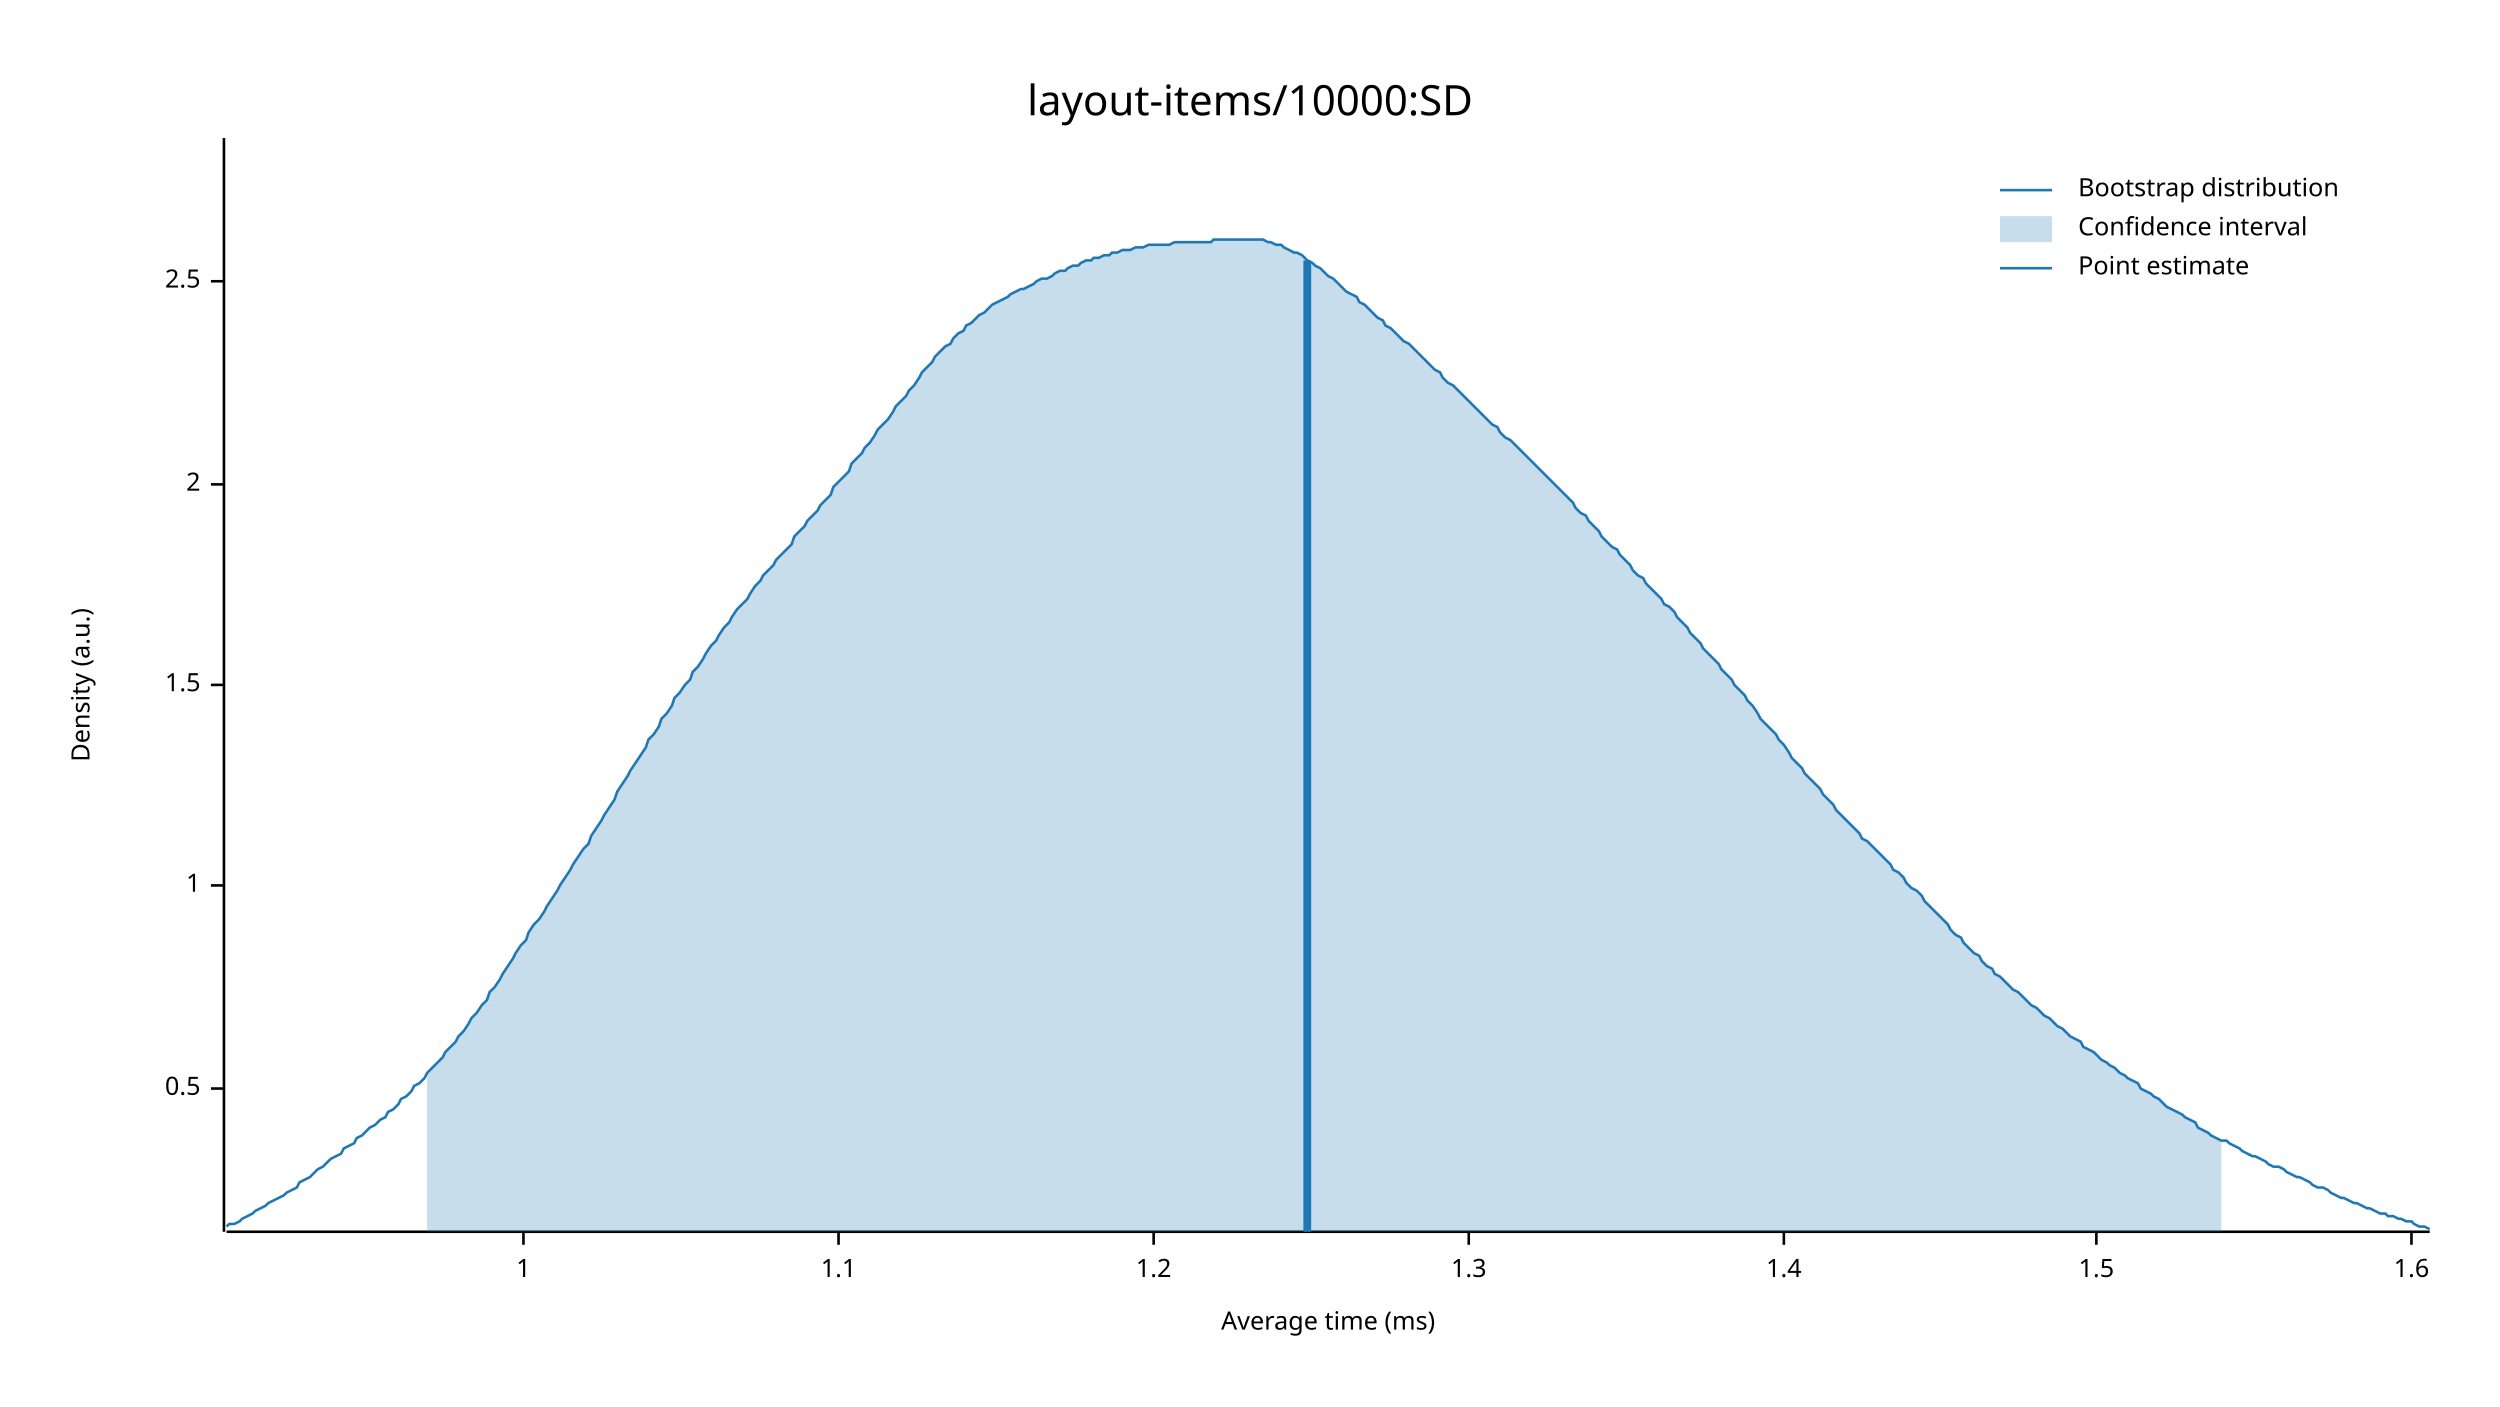
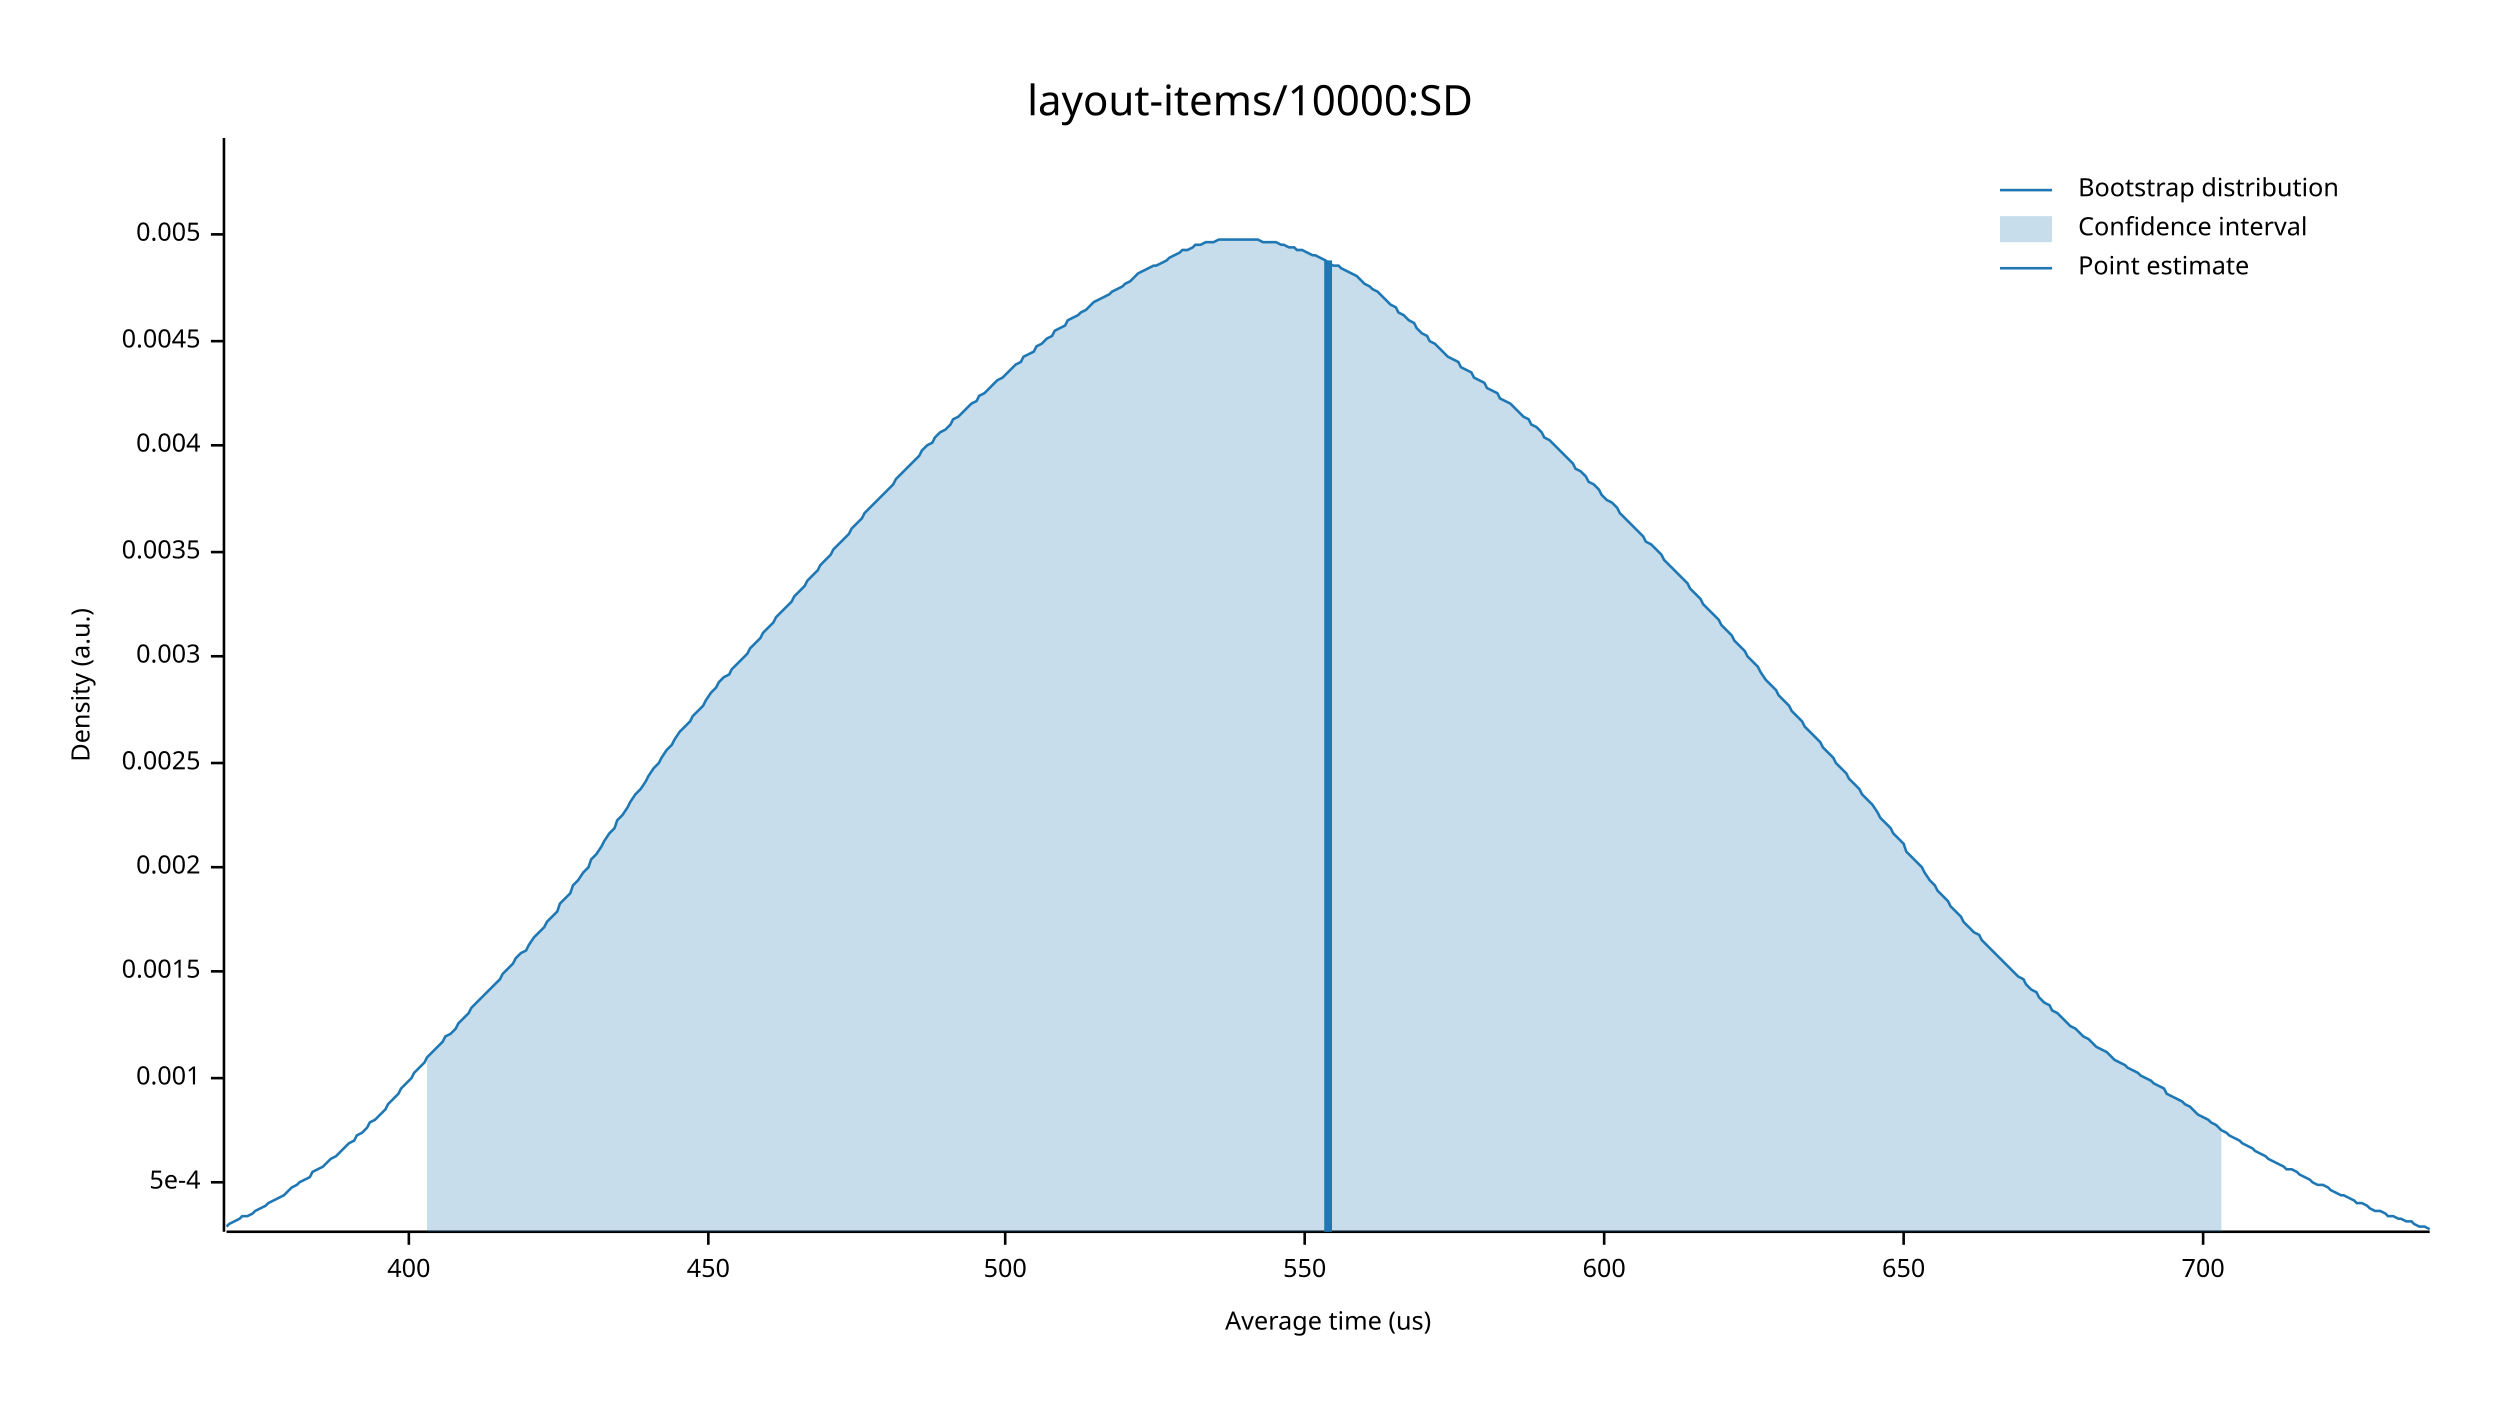
<svg xmlns="http://www.w3.org/2000/svg" style="background-color: white;" width="960" height="540" viewBox="0 0 960 540">
  <text x="480" y="32" dy="0.76em" text-anchor="middle" font-family="sans-serif" font-size="16.129" opacity="1" fill="#000000">
layout-items/10000:SD
</text>
  <text x="27" y="263" dy="0.76em" text-anchor="middle" font-family="sans-serif" font-size="9.677" opacity="1" fill="#000000" transform="rotate(270, 27, 263)">
Density (a.u.)
</text>
  <text x="510" y="513" dy="-0.5ex" text-anchor="middle" font-family="sans-serif" font-size="9.677" opacity="1" fill="#000000">
- Average time (ms)
+ Average time (us)
</text>
  <polyline fill="none" opacity="1" stroke="#000000" stroke-width="1" points="86,53 86,473 " />
-   <text x="77" y="418" dy="0.5ex" text-anchor="end" font-family="sans-serif" font-size="9.677" opacity="1" fill="#000000">
- 0.5
+   <text x="77" y="454" dy="0.5ex" text-anchor="end" font-family="sans-serif" font-size="9.677" opacity="1" fill="#000000">
+ 5e-4
</text>
-   <polyline fill="none" opacity="1" stroke="#000000" stroke-width="1" points="81,418 86,418 " />
-   <text x="77" y="340" dy="0.5ex" text-anchor="end" font-family="sans-serif" font-size="9.677" opacity="1" fill="#000000">
- 1
+   <polyline fill="none" opacity="1" stroke="#000000" stroke-width="1" points="81,454 86,454 " />
+   <text x="77" y="414" dy="0.5ex" text-anchor="end" font-family="sans-serif" font-size="9.677" opacity="1" fill="#000000">
+ 0.001
</text>
-   <polyline fill="none" opacity="1" stroke="#000000" stroke-width="1" points="81,340 86,340 " />
-   <text x="77" y="263" dy="0.5ex" text-anchor="end" font-family="sans-serif" font-size="9.677" opacity="1" fill="#000000">
- 1.5
+   <polyline fill="none" opacity="1" stroke="#000000" stroke-width="1" points="81,414 86,414 " />
+   <text x="77" y="373" dy="0.5ex" text-anchor="end" font-family="sans-serif" font-size="9.677" opacity="1" fill="#000000">
+ 0.0015
</text>
-   <polyline fill="none" opacity="1" stroke="#000000" stroke-width="1" points="81,263 86,263 " />
-   <text x="77" y="186" dy="0.5ex" text-anchor="end" font-family="sans-serif" font-size="9.677" opacity="1" fill="#000000">
- 2
+   <polyline fill="none" opacity="1" stroke="#000000" stroke-width="1" points="81,373 86,373 " />
+   <text x="77" y="333" dy="0.5ex" text-anchor="end" font-family="sans-serif" font-size="9.677" opacity="1" fill="#000000">
+ 0.002
</text>
-   <polyline fill="none" opacity="1" stroke="#000000" stroke-width="1" points="81,186 86,186 " />
-   <text x="77" y="108" dy="0.5ex" text-anchor="end" font-family="sans-serif" font-size="9.677" opacity="1" fill="#000000">
- 2.5
+   <polyline fill="none" opacity="1" stroke="#000000" stroke-width="1" points="81,333 86,333 " />
+   <text x="77" y="293" dy="0.5ex" text-anchor="end" font-family="sans-serif" font-size="9.677" opacity="1" fill="#000000">
+ 0.0025
</text>
-   <polyline fill="none" opacity="1" stroke="#000000" stroke-width="1" points="81,108 86,108 " />
+   <polyline fill="none" opacity="1" stroke="#000000" stroke-width="1" points="81,293 86,293 " />
+   <text x="77" y="252" dy="0.5ex" text-anchor="end" font-family="sans-serif" font-size="9.677" opacity="1" fill="#000000">
+ 0.003
+ </text>
+   <polyline fill="none" opacity="1" stroke="#000000" stroke-width="1" points="81,252 86,252 " />
+   <text x="77" y="212" dy="0.5ex" text-anchor="end" font-family="sans-serif" font-size="9.677" opacity="1" fill="#000000">
+ 0.0035
+ </text>
+   <polyline fill="none" opacity="1" stroke="#000000" stroke-width="1" points="81,212 86,212 " />
+   <text x="77" y="171" dy="0.5ex" text-anchor="end" font-family="sans-serif" font-size="9.677" opacity="1" fill="#000000">
+ 0.004
+ </text>
+   <polyline fill="none" opacity="1" stroke="#000000" stroke-width="1" points="81,171 86,171 " />
+   <text x="77" y="131" dy="0.5ex" text-anchor="end" font-family="sans-serif" font-size="9.677" opacity="1" fill="#000000">
+ 0.0045
+ </text>
+   <polyline fill="none" opacity="1" stroke="#000000" stroke-width="1" points="81,131 86,131 " />
+   <text x="77" y="90" dy="0.5ex" text-anchor="end" font-family="sans-serif" font-size="9.677" opacity="1" fill="#000000">
+ 0.005
+ </text>
+   <polyline fill="none" opacity="1" stroke="#000000" stroke-width="1" points="81,90 86,90 " />
  <polyline fill="none" opacity="1" stroke="#000000" stroke-width="1" points="87,473 933,473 " />
-   <text x="201" y="483" dy="0.76em" text-anchor="middle" font-family="sans-serif" font-size="9.677" opacity="1" fill="#000000">
- 1
+   <text x="157" y="483" dy="0.76em" text-anchor="middle" font-family="sans-serif" font-size="9.677" opacity="1" fill="#000000">
+ 400
</text>
-   <polyline fill="none" opacity="1" stroke="#000000" stroke-width="1" points="201,473 201,478 " />
-   <text x="322" y="483" dy="0.76em" text-anchor="middle" font-family="sans-serif" font-size="9.677" opacity="1" fill="#000000">
- 1.1
+   <polyline fill="none" opacity="1" stroke="#000000" stroke-width="1" points="157,473 157,478 " />
+   <text x="272" y="483" dy="0.76em" text-anchor="middle" font-family="sans-serif" font-size="9.677" opacity="1" fill="#000000">
+ 450
</text>
-   <polyline fill="none" opacity="1" stroke="#000000" stroke-width="1" points="322,473 322,478 " />
-   <text x="443" y="483" dy="0.76em" text-anchor="middle" font-family="sans-serif" font-size="9.677" opacity="1" fill="#000000">
- 1.2
+   <polyline fill="none" opacity="1" stroke="#000000" stroke-width="1" points="272,473 272,478 " />
+   <text x="386" y="483" dy="0.76em" text-anchor="middle" font-family="sans-serif" font-size="9.677" opacity="1" fill="#000000">
+ 500
</text>
-   <polyline fill="none" opacity="1" stroke="#000000" stroke-width="1" points="443,473 443,478 " />
-   <text x="564" y="483" dy="0.76em" text-anchor="middle" font-family="sans-serif" font-size="9.677" opacity="1" fill="#000000">
- 1.3
+   <polyline fill="none" opacity="1" stroke="#000000" stroke-width="1" points="386,473 386,478 " />
+   <text x="501" y="483" dy="0.76em" text-anchor="middle" font-family="sans-serif" font-size="9.677" opacity="1" fill="#000000">
+ 550
</text>
-   <polyline fill="none" opacity="1" stroke="#000000" stroke-width="1" points="564,473 564,478 " />
-   <text x="685" y="483" dy="0.76em" text-anchor="middle" font-family="sans-serif" font-size="9.677" opacity="1" fill="#000000">
- 1.4
+   <polyline fill="none" opacity="1" stroke="#000000" stroke-width="1" points="501,473 501,478 " />
+   <text x="616" y="483" dy="0.76em" text-anchor="middle" font-family="sans-serif" font-size="9.677" opacity="1" fill="#000000">
+ 600
</text>
-   <polyline fill="none" opacity="1" stroke="#000000" stroke-width="1" points="685,473 685,478 " />
-   <text x="805" y="483" dy="0.76em" text-anchor="middle" font-family="sans-serif" font-size="9.677" opacity="1" fill="#000000">
- 1.5
+   <polyline fill="none" opacity="1" stroke="#000000" stroke-width="1" points="616,473 616,478 " />
+   <text x="731" y="483" dy="0.76em" text-anchor="middle" font-family="sans-serif" font-size="9.677" opacity="1" fill="#000000">
+ 650
</text>
-   <polyline fill="none" opacity="1" stroke="#000000" stroke-width="1" points="805,473 805,478 " />
-   <text x="926" y="483" dy="0.76em" text-anchor="middle" font-family="sans-serif" font-size="9.677" opacity="1" fill="#000000">
- 1.6
+   <polyline fill="none" opacity="1" stroke="#000000" stroke-width="1" points="731,473 731,478 " />
+   <text x="846" y="483" dy="0.76em" text-anchor="middle" font-family="sans-serif" font-size="9.677" opacity="1" fill="#000000">
+ 700
</text>
-   <polyline fill="none" opacity="1" stroke="#000000" stroke-width="1" points="926,473 926,478 " />
-   <polyline fill="none" opacity="1" stroke="#1F78B4" stroke-width="1" points="87,471 88,470 90,470 92,469 93,468 95,467 97,466 98,465 100,464 102,463 103,462 105,461 107,460 109,459 110,458 112,457 114,456 115,454 117,453 119,452 120,451 122,449 124,448 125,447 127,445 129,444 131,443 132,441 134,440 136,439 137,437 139,436 141,434 142,433 144,432 146,430 148,429 149,427 151,426 153,424 154,422 156,421 158,419 159,417 161,416 163,414 164,412 166,410 168,408 170,406 171,404 173,402 175,400 176,398 178,396 180,393 181,391 183,389 185,386 187,384 188,381 190,379 192,376 193,374 195,371 197,368 198,366 200,363 202,361 203,358 205,355 207,353 209,350 210,348 212,345 214,342 215,340 217,337 219,334 220,332 222,329 224,326 226,324 227,321 229,318 231,315 232,313 234,310 236,307 237,304 239,301 241,298 242,296 244,293 246,290 248,287 249,284 251,282 253,279 254,276 256,274 258,271 259,268 261,266 263,263 265,261 266,258 268,256 270,253 271,251 273,248 275,246 276,244 278,241 280,239 281,237 283,234 285,232 287,230 288,228 290,225 292,223 293,221 295,219 297,217 298,215 300,213 302,211 304,209 305,206 307,204 309,202 310,200 312,198 314,196 315,194 317,192 319,190 320,187 322,185 324,183 326,181 327,178 329,176 331,174 332,172 334,170 336,167 337,165 339,163 341,161 343,158 344,156 346,154 348,152 349,150 351,148 353,145 354,143 356,141 358,139 359,137 361,135 363,133 365,132 366,130 368,128 370,127 371,125 373,124 375,122 376,121 378,120 380,118 381,117 383,116 385,115 387,114 388,113 390,112 392,111 393,111 395,110 397,109 398,108 400,107 402,107 404,106 405,105 407,104 409,104 410,103 412,102 414,102 415,101 417,100 419,100 420,99 422,99 424,98 426,98 427,97 429,97 431,96 432,96 434,96 436,95 437,95 439,95 441,94 443,94 444,94 446,94 448,94 449,94 451,93 453,93 454,93 456,93 458,93 459,93 461,93 463,93 465,93 466,92 468,92 470,92 471,92 473,92 475,92 476,92 478,92 480,92 482,92 483,92 485,92 487,93 488,93 490,94 492,94 493,95 495,96 497,97 498,97 500,98 502,100 504,101 505,102 507,103 509,105 510,106 512,107 514,109 515,110 517,112 519,113 521,114 522,116 524,117 526,119 527,120 529,122 531,123 532,125 534,126 536,128 537,129 539,131 541,132 543,134 544,135 546,137 548,139 549,140 551,142 553,143 554,145 556,147 558,148 560,150 561,151 563,153 565,155 566,156 568,158 570,160 571,161 573,163 575,164 576,166 578,168 580,169 582,171 583,172 585,174 587,176 588,177 590,179 592,181 593,182 595,184 597,186 599,188 600,189 602,191 604,193 605,195 607,197 609,198 610,200 612,202 614,204 615,206 617,208 619,210 621,211 622,213 624,215 626,217 627,219 629,221 631,222 632,224 634,226 636,228 638,230 639,232 641,233 643,235 644,237 646,239 648,241 649,243 651,245 653,247 654,249 656,251 658,253 660,255 661,257 663,259 665,261 666,263 668,265 670,267 671,269 673,271 675,274 676,276 678,278 680,280 682,282 683,284 685,286 687,289 688,291 690,293 692,295 693,297 695,299 697,301 699,303 700,305 702,307 704,309 705,311 707,313 709,315 710,316 712,318 714,320 715,322 717,323 719,325 721,327 722,328 724,330 726,332 727,334 729,335 731,337 732,339 734,341 736,342 738,344 739,346 741,348 743,350 744,351 746,353 748,355 749,357 751,359 753,360 754,362 756,364 758,366 760,367 761,369 763,371 765,372 766,374 768,375 770,377 771,378 773,380 775,381 777,383 778,384 780,386 782,387 783,388 785,390 787,391 788,392 790,394 792,395 793,396 795,398 797,399 799,400 800,402 802,403 804,404 805,405 807,407 809,408 810,409 812,410 814,412 816,413 817,414 819,415 821,416 822,418 824,419 826,420 827,421 829,422 831,424 832,425 834,426 836,427 838,428 839,429 841,430 843,431 844,433 846,434 848,435 849,436 851,437 853,438 855,438 856,439 858,440 860,441 861,442 863,443 865,444 866,444 868,445 870,446 871,447 873,448 875,448 877,449 878,450 880,451 882,452 883,452 885,453 887,454 888,455 890,456 892,456 894,457 895,458 897,459 899,460 900,460 902,461 904,462 905,462 907,463 909,464 910,464 912,465 914,466 916,466 917,467 919,467 921,468 922,468 924,469 926,469 927,470 929,471 931,471 933,472 " />
-   <polygon opacity="0.25" fill="#1F78B4" points="164,412 166,410 168,408 170,406 171,404 173,402 175,400 176,398 178,396 180,393 181,391 183,389 185,386 187,384 188,381 190,379 192,376 193,374 195,371 197,368 198,366 200,363 202,361 203,358 205,355 207,353 209,350 210,348 212,345 214,342 215,340 217,337 219,334 220,332 222,329 224,326 226,324 227,321 229,318 231,315 232,313 234,310 236,307 237,304 239,301 241,298 242,296 244,293 246,290 248,287 249,284 251,282 253,279 254,276 256,274 258,271 259,268 261,266 263,263 265,261 266,258 268,256 270,253 271,251 273,248 275,246 276,244 278,241 280,239 281,237 283,234 285,232 287,230 288,228 290,225 292,223 293,221 295,219 297,217 298,215 300,213 302,211 304,209 305,206 307,204 309,202 310,200 312,198 314,196 315,194 317,192 319,190 320,187 322,185 324,183 326,181 327,178 329,176 331,174 332,172 334,170 336,167 337,165 339,163 341,161 343,158 344,156 346,154 348,152 349,150 351,148 353,145 354,143 356,141 358,139 359,137 361,135 363,133 365,132 366,130 368,128 370,127 371,125 373,124 375,122 376,121 378,120 380,118 381,117 383,116 385,115 387,114 388,113 390,112 392,111 393,111 395,110 397,109 398,108 400,107 402,107 404,106 405,105 407,104 409,104 410,103 412,102 414,102 415,101 417,100 419,100 420,99 422,99 424,98 426,98 427,97 429,97 431,96 432,96 434,96 436,95 437,95 439,95 441,94 443,94 444,94 446,94 448,94 449,94 451,93 453,93 454,93 456,93 458,93 459,93 461,93 463,93 465,93 466,92 468,92 470,92 471,92 473,92 475,92 476,92 478,92 480,92 482,92 483,92 485,92 487,93 488,93 490,94 492,94 493,95 495,96 497,97 498,97 500,98 502,100 504,101 505,102 507,103 509,105 510,106 512,107 514,109 515,110 517,112 519,113 521,114 522,116 524,117 526,119 527,120 529,122 531,123 532,125 534,126 536,128 537,129 539,131 541,132 543,134 544,135 546,137 548,139 549,140 551,142 553,143 554,145 556,147 558,148 560,150 561,151 563,153 565,155 566,156 568,158 570,160 571,161 573,163 575,164 576,166 578,168 580,169 582,171 583,172 585,174 587,176 588,177 590,179 592,181 593,182 595,184 597,186 599,188 600,189 602,191 604,193 605,195 607,197 609,198 610,200 612,202 614,204 615,206 617,208 619,210 621,211 622,213 624,215 626,217 627,219 629,221 631,222 632,224 634,226 636,228 638,230 639,232 641,233 643,235 644,237 646,239 648,241 649,243 651,245 653,247 654,249 656,251 658,253 660,255 661,257 663,259 665,261 666,263 668,265 670,267 671,269 673,271 675,274 676,276 678,278 680,280 682,282 683,284 685,286 687,289 688,291 690,293 692,295 693,297 695,299 697,301 699,303 700,305 702,307 704,309 705,311 707,313 709,315 710,316 712,318 714,320 715,322 717,323 719,325 721,327 722,328 724,330 726,332 727,334 729,335 731,337 732,339 734,341 736,342 738,344 739,346 741,348 743,350 744,351 746,353 748,355 749,357 751,359 753,360 754,362 756,364 758,366 760,367 761,369 763,371 765,372 766,374 768,375 770,377 771,378 773,380 775,381 777,383 778,384 780,386 782,387 783,388 785,390 787,391 788,392 790,394 792,395 793,396 795,398 797,399 799,400 800,402 802,403 804,404 805,405 807,407 809,408 810,409 812,410 814,412 816,413 817,414 819,415 821,416 822,418 824,419 826,420 827,421 829,422 831,424 832,425 834,426 836,427 838,428 839,429 841,430 843,431 844,433 846,434 848,435 849,436 851,437 853,438 853,473 164,473 " />
-   <polyline fill="none" opacity="1" stroke="#1F78B4" stroke-width="3" points="502,473 502,100 " />
+   <polyline fill="none" opacity="1" stroke="#000000" stroke-width="1" points="846,473 846,478 " />
+   <polyline fill="none" opacity="1" stroke="#1F78B4" stroke-width="1" points="87,471 88,470 90,469 92,468 93,467 95,467 97,466 98,465 100,464 102,463 103,462 105,461 107,460 109,459 110,458 112,456 114,455 115,454 117,453 119,452 120,450 122,449 124,448 125,447 127,445 129,444 131,442 132,441 134,439 136,438 137,436 139,435 141,433 142,431 144,430 146,428 148,426 149,424 151,422 153,420 154,418 156,416 158,414 159,412 161,410 163,408 164,406 166,404 168,402 170,400 171,398 173,397 175,395 176,393 178,391 180,389 181,387 183,385 185,383 187,381 188,380 190,378 192,376 193,374 195,372 197,370 198,368 200,366 202,365 203,363 205,360 207,358 209,356 210,354 212,352 214,350 215,347 217,345 219,343 220,340 222,338 224,335 226,333 227,330 229,328 231,325 232,323 234,320 236,318 237,315 239,313 241,310 242,308 244,305 246,303 248,300 249,298 251,295 253,293 254,291 256,288 258,286 259,284 261,281 263,279 265,277 266,275 268,273 270,271 271,269 273,266 275,264 276,262 278,260 280,259 281,257 283,255 285,253 287,251 288,249 290,247 292,245 293,243 295,241 297,239 298,237 300,235 302,233 304,231 305,229 307,227 309,225 310,223 312,221 314,219 315,217 317,215 319,213 320,211 322,209 324,207 326,205 327,203 329,201 331,199 332,197 334,195 336,193 337,192 339,190 341,188 343,186 344,184 346,182 348,180 349,179 351,177 353,175 354,173 356,171 358,170 359,168 361,166 363,165 365,163 366,161 368,160 370,158 371,157 373,155 375,154 376,152 378,151 380,149 381,148 383,146 385,145 387,143 388,142 390,140 392,139 393,137 395,136 397,135 398,133 400,132 402,130 404,129 405,127 407,126 409,125 410,123 412,122 414,121 415,120 417,119 419,117 420,116 422,115 424,114 426,113 427,112 429,111 431,110 432,109 434,108 436,106 437,105 439,104 441,103 443,102 444,102 446,101 448,100 449,99 451,98 453,97 454,96 456,96 458,95 459,94 461,94 463,93 465,93 466,93 468,92 470,92 471,92 473,92 475,92 476,92 478,92 480,92 482,92 483,92 485,93 487,93 488,93 490,93 492,94 493,94 495,95 497,95 498,96 500,96 502,97 504,98 505,98 507,99 509,100 510,101 512,102 514,102 515,103 517,104 519,105 521,106 522,107 524,109 526,110 527,111 529,112 531,114 532,115 534,117 536,118 537,120 539,121 541,123 543,124 544,126 546,128 548,129 549,131 551,132 553,134 554,135 556,137 558,138 560,139 561,141 563,142 565,143 566,145 568,146 570,147 571,149 573,150 575,151 576,153 578,154 580,155 582,157 583,158 585,160 587,161 588,163 590,164 592,166 593,168 595,169 597,171 599,173 600,174 602,176 604,178 605,180 607,181 609,183 610,185 612,186 614,188 615,190 617,192 619,193 621,195 622,197 624,199 626,201 627,202 629,204 631,206 632,208 634,209 636,211 638,213 639,215 641,217 643,219 644,220 646,222 648,224 649,226 651,228 653,230 654,232 656,234 658,236 660,238 661,240 663,242 665,244 666,246 668,248 670,250 671,252 673,254 675,256 676,258 678,261 680,263 682,265 683,267 685,269 687,271 688,273 690,275 692,277 693,279 695,281 697,283 699,285 700,287 702,289 704,291 705,293 707,295 709,297 710,299 712,301 714,303 715,305 717,307 719,309 721,312 722,314 724,316 726,318 727,320 729,322 731,324 732,327 734,329 736,331 738,333 739,335 741,338 743,340 744,342 746,344 748,346 749,348 751,350 753,352 754,354 756,356 758,358 760,359 761,361 763,363 765,365 766,366 768,368 770,370 771,371 773,373 775,375 777,376 778,378 780,380 782,381 783,383 785,385 787,386 788,388 790,389 792,391 793,392 795,394 797,395 799,397 800,398 802,399 804,401 805,402 807,403 809,404 810,405 812,407 814,408 816,409 817,410 819,411 821,412 822,413 824,414 826,415 827,416 829,417 831,418 832,420 834,421 836,422 838,423 839,424 841,425 843,427 844,428 846,429 848,430 849,431 851,432 853,434 855,435 856,436 858,437 860,438 861,439 863,440 865,441 866,442 868,443 870,444 871,445 873,446 875,447 877,448 878,449 880,449 882,450 883,451 885,452 887,453 888,454 890,455 892,455 894,456 895,457 897,458 899,459 900,459 902,460 904,461 905,462 907,462 909,463 910,464 912,465 914,465 916,466 917,467 919,467 921,468 922,468 924,469 926,469 927,470 929,471 931,471 933,472 " />
+   <polygon opacity="0.25" fill="#1F78B4" points="164,406 166,404 168,402 170,400 171,398 173,397 175,395 176,393 178,391 180,389 181,387 183,385 185,383 187,381 188,380 190,378 192,376 193,374 195,372 197,370 198,368 200,366 202,365 203,363 205,360 207,358 209,356 210,354 212,352 214,350 215,347 217,345 219,343 220,340 222,338 224,335 226,333 227,330 229,328 231,325 232,323 234,320 236,318 237,315 239,313 241,310 242,308 244,305 246,303 248,300 249,298 251,295 253,293 254,291 256,288 258,286 259,284 261,281 263,279 265,277 266,275 268,273 270,271 271,269 273,266 275,264 276,262 278,260 280,259 281,257 283,255 285,253 287,251 288,249 290,247 292,245 293,243 295,241 297,239 298,237 300,235 302,233 304,231 305,229 307,227 309,225 310,223 312,221 314,219 315,217 317,215 319,213 320,211 322,209 324,207 326,205 327,203 329,201 331,199 332,197 334,195 336,193 337,192 339,190 341,188 343,186 344,184 346,182 348,180 349,179 351,177 353,175 354,173 356,171 358,170 359,168 361,166 363,165 365,163 366,161 368,160 370,158 371,157 373,155 375,154 376,152 378,151 380,149 381,148 383,146 385,145 387,143 388,142 390,140 392,139 393,137 395,136 397,135 398,133 400,132 402,130 404,129 405,127 407,126 409,125 410,123 412,122 414,121 415,120 417,119 419,117 420,116 422,115 424,114 426,113 427,112 429,111 431,110 432,109 434,108 436,106 437,105 439,104 441,103 443,102 444,102 446,101 448,100 449,99 451,98 453,97 454,96 456,96 458,95 459,94 461,94 463,93 465,93 466,93 468,92 470,92 471,92 473,92 475,92 476,92 478,92 480,92 482,92 483,92 485,93 487,93 488,93 490,93 492,94 493,94 495,95 497,95 498,96 500,96 502,97 504,98 505,98 507,99 509,100 510,101 512,102 514,102 515,103 517,104 519,105 521,106 522,107 524,109 526,110 527,111 529,112 531,114 532,115 534,117 536,118 537,120 539,121 541,123 543,124 544,126 546,128 548,129 549,131 551,132 553,134 554,135 556,137 558,138 560,139 561,141 563,142 565,143 566,145 568,146 570,147 571,149 573,150 575,151 576,153 578,154 580,155 582,157 583,158 585,160 587,161 588,163 590,164 592,166 593,168 595,169 597,171 599,173 600,174 602,176 604,178 605,180 607,181 609,183 610,185 612,186 614,188 615,190 617,192 619,193 621,195 622,197 624,199 626,201 627,202 629,204 631,206 632,208 634,209 636,211 638,213 639,215 641,217 643,219 644,220 646,222 648,224 649,226 651,228 653,230 654,232 656,234 658,236 660,238 661,240 663,242 665,244 666,246 668,248 670,250 671,252 673,254 675,256 676,258 678,261 680,263 682,265 683,267 685,269 687,271 688,273 690,275 692,277 693,279 695,281 697,283 699,285 700,287 702,289 704,291 705,293 707,295 709,297 710,299 712,301 714,303 715,305 717,307 719,309 721,312 722,314 724,316 726,318 727,320 729,322 731,324 732,327 734,329 736,331 738,333 739,335 741,338 743,340 744,342 746,344 748,346 749,348 751,350 753,352 754,354 756,356 758,358 760,359 761,361 763,363 765,365 766,366 768,368 770,370 771,371 773,373 775,375 777,376 778,378 780,380 782,381 783,383 785,385 787,386 788,388 790,389 792,391 793,392 795,394 797,395 799,397 800,398 802,399 804,401 805,402 807,403 809,404 810,405 812,407 814,408 816,409 817,410 819,411 821,412 822,413 824,414 826,415 827,416 829,417 831,418 832,420 834,421 836,422 838,423 839,424 841,425 843,427 844,428 846,429 848,430 849,431 851,432 853,434 853,473 164,473 " />
+   <polyline fill="none" opacity="1" stroke="#1F78B4" stroke-width="3" points="510,473 510,100 " />
  <text x="798" y="68" dy="0.76em" text-anchor="start" font-family="sans-serif" font-size="9.677" opacity="1" fill="#000000">
Bootstrap distribution
</text>
  <text x="798" y="83" dy="0.76em" text-anchor="start" font-family="sans-serif" font-size="9.677" opacity="1" fill="#000000">
Confidence interval
</text>
  <text x="798" y="98" dy="0.76em" text-anchor="start" font-family="sans-serif" font-size="9.677" opacity="1" fill="#000000">
Point estimate
</text>
  <polyline fill="none" opacity="1" stroke="#1F78B4" stroke-width="1" points="768,73 788,73 " />
  <rect x="768" y="83" width="20" height="10" opacity="0.25" fill="#1F78B4" stroke="none" />
  <polyline fill="none" opacity="1" stroke="#1F78B4" stroke-width="1" points="768,103 788,103 " />
</svg>
